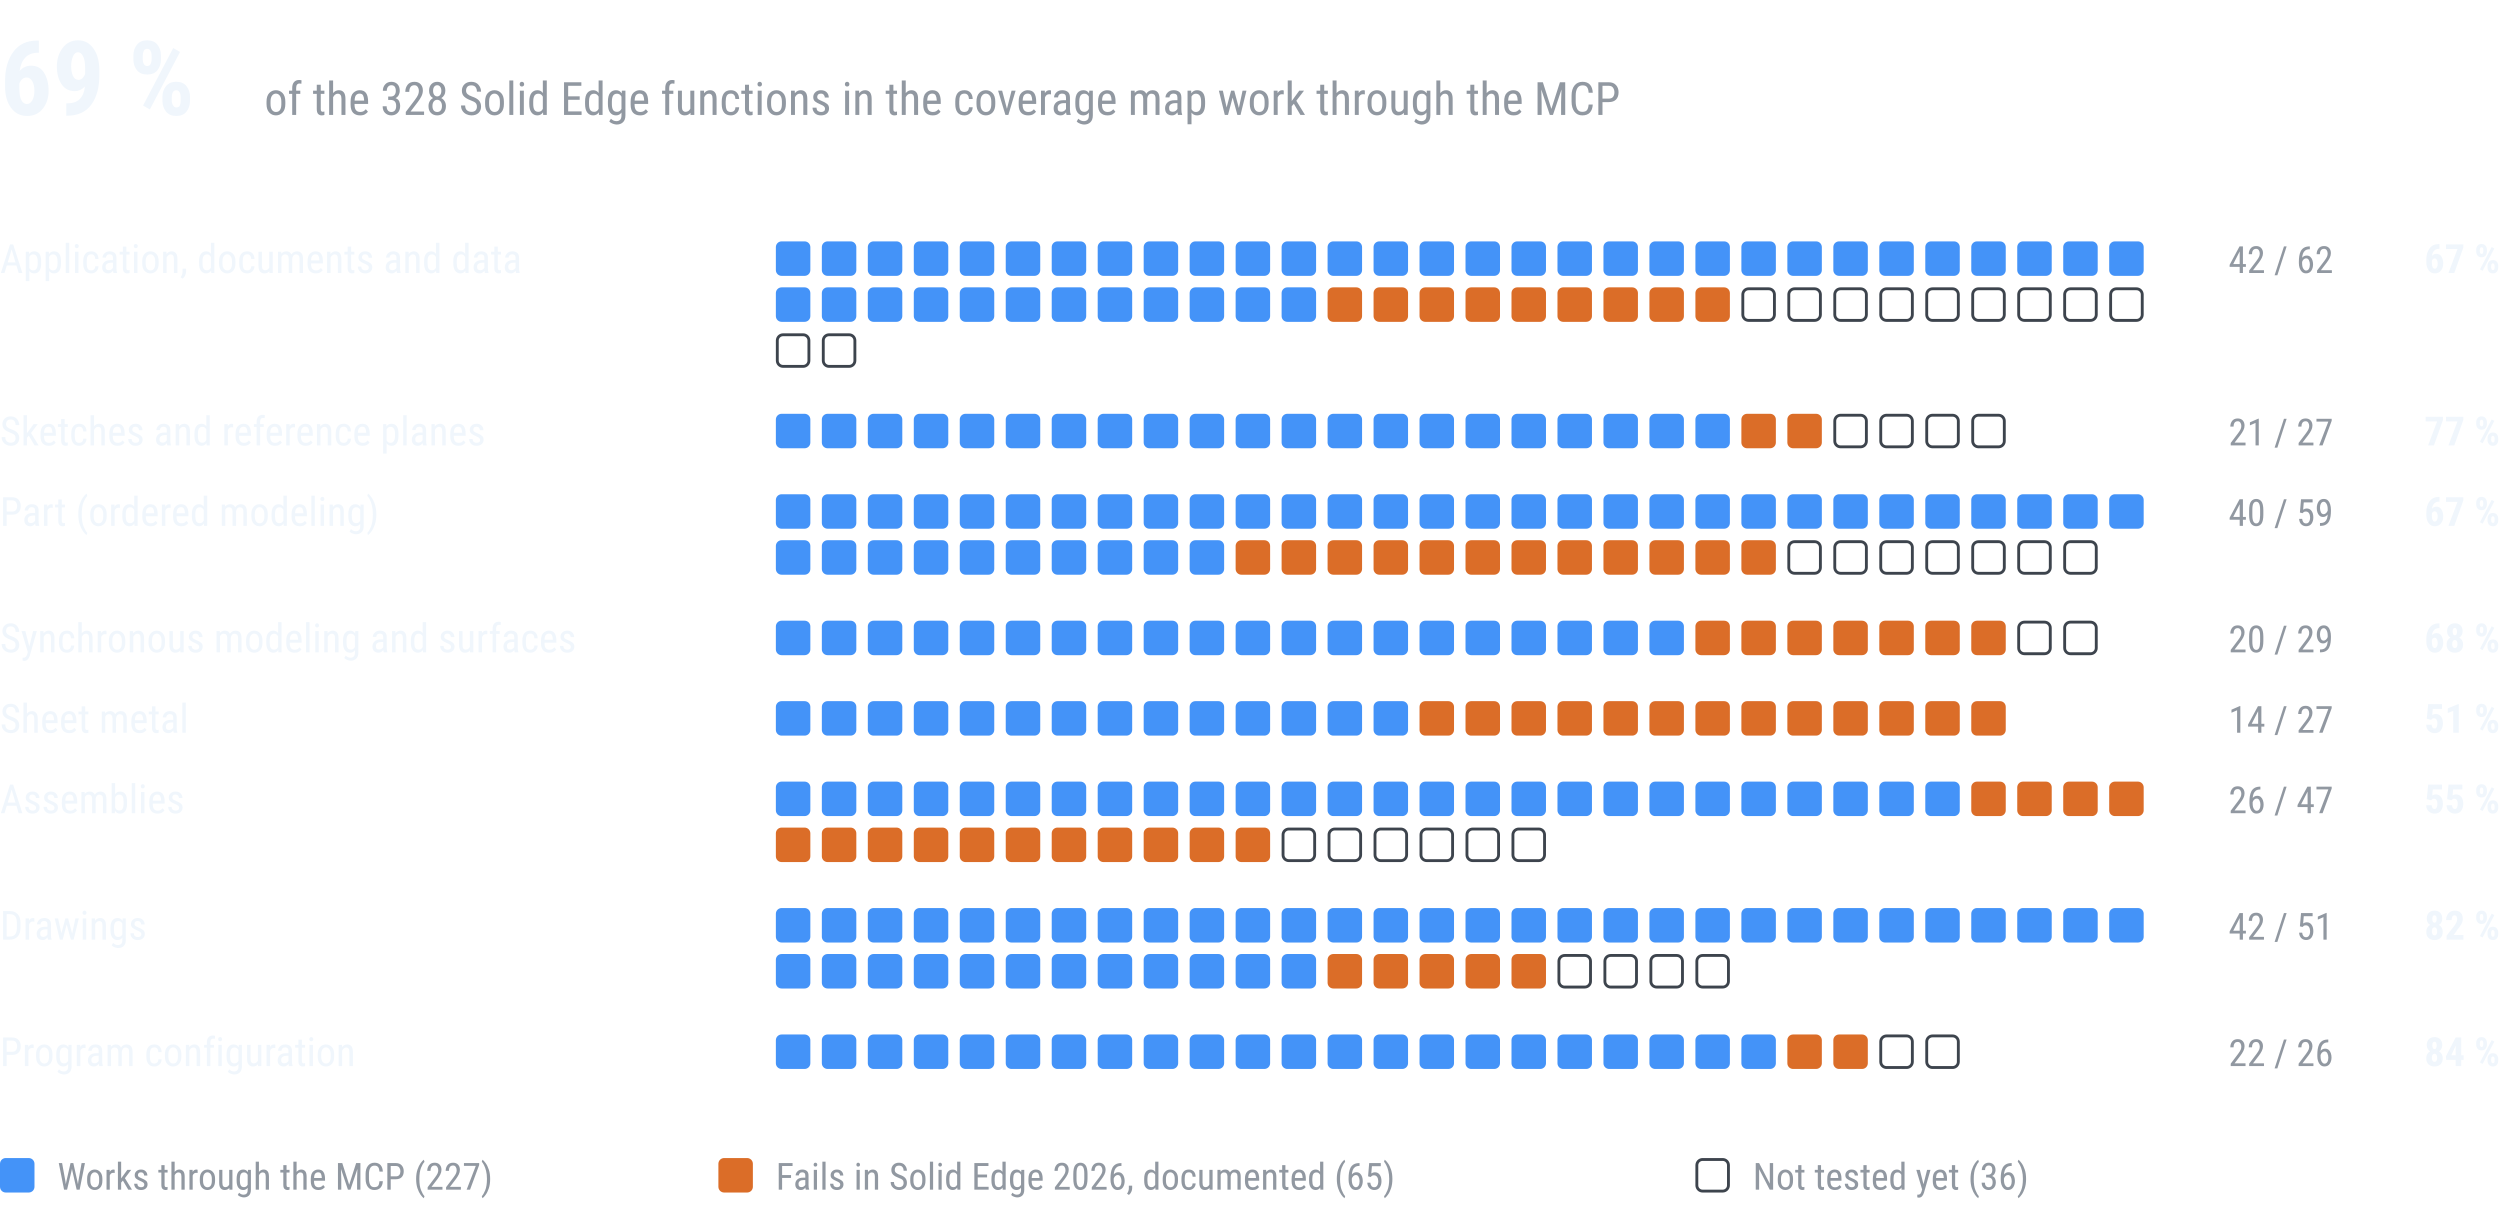
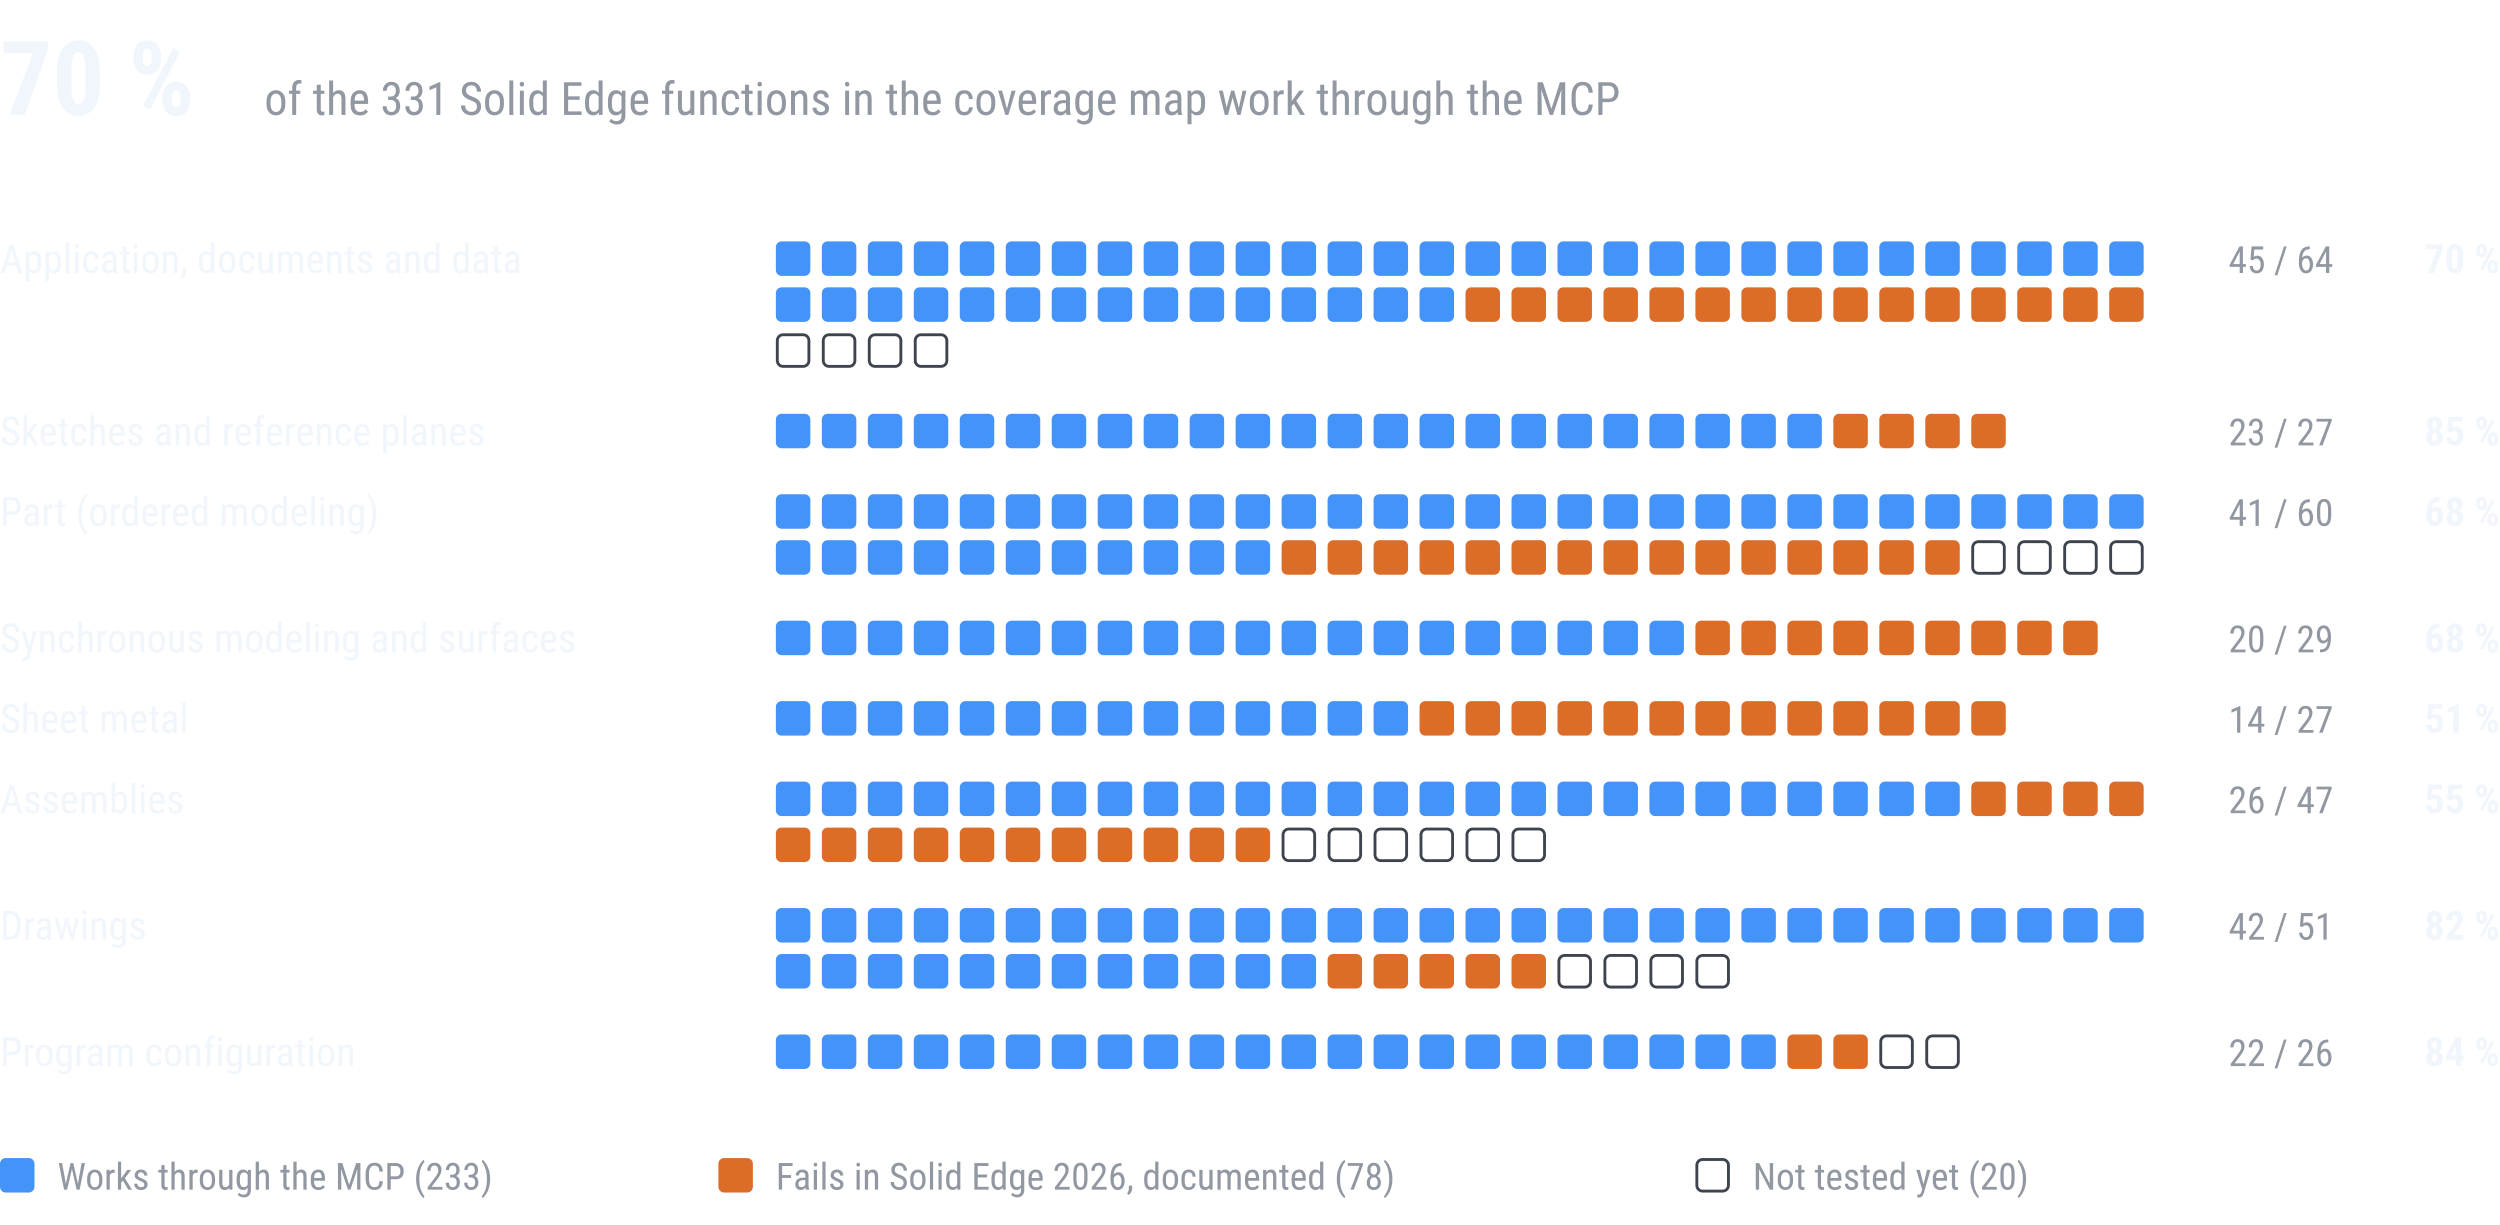
<svg xmlns="http://www.w3.org/2000/svg" width="870" height="426" viewBox="0 0 870 426" role="img" aria-labelledby="title desc">
  <g font-family="Bahnschrift, 'DIN Alternate', 'DIN 1451', D-DIN, Barlow, 'Roboto Condensed', 'Arial Narrow', sans-serif">
-     <text x="0" y="40" font-size="36" font-weight="600" fill="#f0f6fc">69 %</text>
-     <text x="92" y="40" font-size="16" fill="#9198a1">of the 328 Solid Edge functions in the coverage map work through the MCP</text>
+     <text x="0" y="40" font-size="36" font-weight="600" fill="#f0f6fc">70 %</text>
+     <text x="92" y="40" font-size="16" fill="#9198a1">of the 331 Solid Edge functions in the coverage map work through the MCP</text>
    <text x="0" y="95" font-size="14" fill="#f0f6fc">Application, documents and data</text>
    <rect x="270" y="84" width="12" height="12" rx="2" fill="#4493f8" />
    <rect x="286" y="84" width="12" height="12" rx="2" fill="#4493f8" />
    <rect x="302" y="84" width="12" height="12" rx="2" fill="#4493f8" />
    <rect x="318" y="84" width="12" height="12" rx="2" fill="#4493f8" />
    <rect x="334" y="84" width="12" height="12" rx="2" fill="#4493f8" />
    <rect x="350" y="84" width="12" height="12" rx="2" fill="#4493f8" />
    <rect x="366" y="84" width="12" height="12" rx="2" fill="#4493f8" />
    <rect x="382" y="84" width="12" height="12" rx="2" fill="#4493f8" />
    <rect x="398" y="84" width="12" height="12" rx="2" fill="#4493f8" />
    <rect x="414" y="84" width="12" height="12" rx="2" fill="#4493f8" />
    <rect x="430" y="84" width="12" height="12" rx="2" fill="#4493f8" />
    <rect x="446" y="84" width="12" height="12" rx="2" fill="#4493f8" />
    <rect x="462" y="84" width="12" height="12" rx="2" fill="#4493f8" />
    <rect x="478" y="84" width="12" height="12" rx="2" fill="#4493f8" />
    <rect x="494" y="84" width="12" height="12" rx="2" fill="#4493f8" />
    <rect x="510" y="84" width="12" height="12" rx="2" fill="#4493f8" />
    <rect x="526" y="84" width="12" height="12" rx="2" fill="#4493f8" />
    <rect x="542" y="84" width="12" height="12" rx="2" fill="#4493f8" />
    <rect x="558" y="84" width="12" height="12" rx="2" fill="#4493f8" />
    <rect x="574" y="84" width="12" height="12" rx="2" fill="#4493f8" />
    <rect x="590" y="84" width="12" height="12" rx="2" fill="#4493f8" />
    <rect x="606" y="84" width="12" height="12" rx="2" fill="#4493f8" />
    <rect x="622" y="84" width="12" height="12" rx="2" fill="#4493f8" />
    <rect x="638" y="84" width="12" height="12" rx="2" fill="#4493f8" />
    <rect x="654" y="84" width="12" height="12" rx="2" fill="#4493f8" />
    <rect x="670" y="84" width="12" height="12" rx="2" fill="#4493f8" />
    <rect x="686" y="84" width="12" height="12" rx="2" fill="#4493f8" />
    <rect x="702" y="84" width="12" height="12" rx="2" fill="#4493f8" />
    <rect x="718" y="84" width="12" height="12" rx="2" fill="#4493f8" />
    <rect x="734" y="84" width="12" height="12" rx="2" fill="#4493f8" />
    <rect x="270" y="100" width="12" height="12" rx="2" fill="#4493f8" />
    <rect x="286" y="100" width="12" height="12" rx="2" fill="#4493f8" />
    <rect x="302" y="100" width="12" height="12" rx="2" fill="#4493f8" />
    <rect x="318" y="100" width="12" height="12" rx="2" fill="#4493f8" />
    <rect x="334" y="100" width="12" height="12" rx="2" fill="#4493f8" />
    <rect x="350" y="100" width="12" height="12" rx="2" fill="#4493f8" />
    <rect x="366" y="100" width="12" height="12" rx="2" fill="#4493f8" />
    <rect x="382" y="100" width="12" height="12" rx="2" fill="#4493f8" />
    <rect x="398" y="100" width="12" height="12" rx="2" fill="#4493f8" />
    <rect x="414" y="100" width="12" height="12" rx="2" fill="#4493f8" />
    <rect x="430" y="100" width="12" height="12" rx="2" fill="#4493f8" />
    <rect x="446" y="100" width="12" height="12" rx="2" fill="#4493f8" />
-     <rect x="462" y="100" width="12" height="12" rx="2" fill="#db6d28" />
-     <rect x="478" y="100" width="12" height="12" rx="2" fill="#db6d28" />
-     <rect x="494" y="100" width="12" height="12" rx="2" fill="#db6d28" />
+     <rect x="462" y="100" width="12" height="12" rx="2" fill="#4493f8" />
+     <rect x="478" y="100" width="12" height="12" rx="2" fill="#4493f8" />
+     <rect x="494" y="100" width="12" height="12" rx="2" fill="#4493f8" />
    <rect x="510" y="100" width="12" height="12" rx="2" fill="#db6d28" />
    <rect x="526" y="100" width="12" height="12" rx="2" fill="#db6d28" />
    <rect x="542" y="100" width="12" height="12" rx="2" fill="#db6d28" />
    <rect x="558" y="100" width="12" height="12" rx="2" fill="#db6d28" />
    <rect x="574" y="100" width="12" height="12" rx="2" fill="#db6d28" />
    <rect x="590" y="100" width="12" height="12" rx="2" fill="#db6d28" />
-     <rect x="606.5" y="100.5" width="11" height="11" rx="2" fill="none" stroke="#3d444d" />
-     <rect x="622.5" y="100.5" width="11" height="11" rx="2" fill="none" stroke="#3d444d" />
-     <rect x="638.5" y="100.5" width="11" height="11" rx="2" fill="none" stroke="#3d444d" />
-     <rect x="654.5" y="100.5" width="11" height="11" rx="2" fill="none" stroke="#3d444d" />
-     <rect x="670.5" y="100.5" width="11" height="11" rx="2" fill="none" stroke="#3d444d" />
-     <rect x="686.5" y="100.5" width="11" height="11" rx="2" fill="none" stroke="#3d444d" />
-     <rect x="702.5" y="100.5" width="11" height="11" rx="2" fill="none" stroke="#3d444d" />
-     <rect x="718.5" y="100.5" width="11" height="11" rx="2" fill="none" stroke="#3d444d" />
-     <rect x="734.5" y="100.5" width="11" height="11" rx="2" fill="none" stroke="#3d444d" />
+     <rect x="606" y="100" width="12" height="12" rx="2" fill="#db6d28" />
+     <rect x="622" y="100" width="12" height="12" rx="2" fill="#db6d28" />
+     <rect x="638" y="100" width="12" height="12" rx="2" fill="#db6d28" />
+     <rect x="654" y="100" width="12" height="12" rx="2" fill="#db6d28" />
+     <rect x="670" y="100" width="12" height="12" rx="2" fill="#db6d28" />
+     <rect x="686" y="100" width="12" height="12" rx="2" fill="#db6d28" />
+     <rect x="702" y="100" width="12" height="12" rx="2" fill="#db6d28" />
+     <rect x="718" y="100" width="12" height="12" rx="2" fill="#db6d28" />
+     <rect x="734" y="100" width="12" height="12" rx="2" fill="#db6d28" />
    <rect x="270.5" y="116.5" width="11" height="11" rx="2" fill="none" stroke="#3d444d" />
    <rect x="286.5" y="116.5" width="11" height="11" rx="2" fill="none" stroke="#3d444d" />
-     <text x="812" y="95" font-size="13" text-anchor="end" fill="#9198a1">42 / 62</text>
-     <text x="870" y="95" font-size="14" font-weight="600" text-anchor="end" fill="#f0f6fc">67 %</text>
+     <rect x="302.5" y="116.5" width="11" height="11" rx="2" fill="none" stroke="#3d444d" />
+     <rect x="318.5" y="116.5" width="11" height="11" rx="2" fill="none" stroke="#3d444d" />
+     <text x="812" y="95" font-size="13" text-anchor="end" fill="#9198a1">45 / 64</text>
+     <text x="870" y="95" font-size="14" font-weight="600" text-anchor="end" fill="#f0f6fc">70 %</text>
    <text x="0" y="155" font-size="14" fill="#f0f6fc">Sketches and reference planes</text>
    <rect x="270" y="144" width="12" height="12" rx="2" fill="#4493f8" />
    <rect x="286" y="144" width="12" height="12" rx="2" fill="#4493f8" />
    <rect x="302" y="144" width="12" height="12" rx="2" fill="#4493f8" />
    <rect x="318" y="144" width="12" height="12" rx="2" fill="#4493f8" />
    <rect x="334" y="144" width="12" height="12" rx="2" fill="#4493f8" />
    <rect x="350" y="144" width="12" height="12" rx="2" fill="#4493f8" />
    <rect x="366" y="144" width="12" height="12" rx="2" fill="#4493f8" />
    <rect x="382" y="144" width="12" height="12" rx="2" fill="#4493f8" />
    <rect x="398" y="144" width="12" height="12" rx="2" fill="#4493f8" />
    <rect x="414" y="144" width="12" height="12" rx="2" fill="#4493f8" />
    <rect x="430" y="144" width="12" height="12" rx="2" fill="#4493f8" />
    <rect x="446" y="144" width="12" height="12" rx="2" fill="#4493f8" />
    <rect x="462" y="144" width="12" height="12" rx="2" fill="#4493f8" />
    <rect x="478" y="144" width="12" height="12" rx="2" fill="#4493f8" />
    <rect x="494" y="144" width="12" height="12" rx="2" fill="#4493f8" />
    <rect x="510" y="144" width="12" height="12" rx="2" fill="#4493f8" />
    <rect x="526" y="144" width="12" height="12" rx="2" fill="#4493f8" />
    <rect x="542" y="144" width="12" height="12" rx="2" fill="#4493f8" />
    <rect x="558" y="144" width="12" height="12" rx="2" fill="#4493f8" />
    <rect x="574" y="144" width="12" height="12" rx="2" fill="#4493f8" />
    <rect x="590" y="144" width="12" height="12" rx="2" fill="#4493f8" />
-     <rect x="606" y="144" width="12" height="12" rx="2" fill="#db6d28" />
-     <rect x="622" y="144" width="12" height="12" rx="2" fill="#db6d28" />
-     <rect x="638.5" y="144.5" width="11" height="11" rx="2" fill="none" stroke="#3d444d" />
-     <rect x="654.5" y="144.5" width="11" height="11" rx="2" fill="none" stroke="#3d444d" />
-     <rect x="670.5" y="144.5" width="11" height="11" rx="2" fill="none" stroke="#3d444d" />
-     <rect x="686.5" y="144.5" width="11" height="11" rx="2" fill="none" stroke="#3d444d" />
-     <text x="812" y="155" font-size="13" text-anchor="end" fill="#9198a1">21 / 27</text>
-     <text x="870" y="155" font-size="14" font-weight="600" text-anchor="end" fill="#f0f6fc">77 %</text>
+     <rect x="606" y="144" width="12" height="12" rx="2" fill="#4493f8" />
+     <rect x="622" y="144" width="12" height="12" rx="2" fill="#4493f8" />
+     <rect x="638" y="144" width="12" height="12" rx="2" fill="#db6d28" />
+     <rect x="654" y="144" width="12" height="12" rx="2" fill="#db6d28" />
+     <rect x="670" y="144" width="12" height="12" rx="2" fill="#db6d28" />
+     <rect x="686" y="144" width="12" height="12" rx="2" fill="#db6d28" />
+     <text x="812" y="155" font-size="13" text-anchor="end" fill="#9198a1">23 / 27</text>
+     <text x="870" y="155" font-size="14" font-weight="600" text-anchor="end" fill="#f0f6fc">85 %</text>
    <text x="0" y="183" font-size="14" fill="#f0f6fc">Part (ordered modeling)</text>
    <rect x="270" y="172" width="12" height="12" rx="2" fill="#4493f8" />
    <rect x="286" y="172" width="12" height="12" rx="2" fill="#4493f8" />
    <rect x="302" y="172" width="12" height="12" rx="2" fill="#4493f8" />
    <rect x="318" y="172" width="12" height="12" rx="2" fill="#4493f8" />
    <rect x="334" y="172" width="12" height="12" rx="2" fill="#4493f8" />
    <rect x="350" y="172" width="12" height="12" rx="2" fill="#4493f8" />
    <rect x="366" y="172" width="12" height="12" rx="2" fill="#4493f8" />
    <rect x="382" y="172" width="12" height="12" rx="2" fill="#4493f8" />
    <rect x="398" y="172" width="12" height="12" rx="2" fill="#4493f8" />
    <rect x="414" y="172" width="12" height="12" rx="2" fill="#4493f8" />
    <rect x="430" y="172" width="12" height="12" rx="2" fill="#4493f8" />
    <rect x="446" y="172" width="12" height="12" rx="2" fill="#4493f8" />
    <rect x="462" y="172" width="12" height="12" rx="2" fill="#4493f8" />
    <rect x="478" y="172" width="12" height="12" rx="2" fill="#4493f8" />
    <rect x="494" y="172" width="12" height="12" rx="2" fill="#4493f8" />
    <rect x="510" y="172" width="12" height="12" rx="2" fill="#4493f8" />
    <rect x="526" y="172" width="12" height="12" rx="2" fill="#4493f8" />
    <rect x="542" y="172" width="12" height="12" rx="2" fill="#4493f8" />
    <rect x="558" y="172" width="12" height="12" rx="2" fill="#4493f8" />
    <rect x="574" y="172" width="12" height="12" rx="2" fill="#4493f8" />
    <rect x="590" y="172" width="12" height="12" rx="2" fill="#4493f8" />
    <rect x="606" y="172" width="12" height="12" rx="2" fill="#4493f8" />
    <rect x="622" y="172" width="12" height="12" rx="2" fill="#4493f8" />
    <rect x="638" y="172" width="12" height="12" rx="2" fill="#4493f8" />
    <rect x="654" y="172" width="12" height="12" rx="2" fill="#4493f8" />
    <rect x="670" y="172" width="12" height="12" rx="2" fill="#4493f8" />
    <rect x="686" y="172" width="12" height="12" rx="2" fill="#4493f8" />
    <rect x="702" y="172" width="12" height="12" rx="2" fill="#4493f8" />
    <rect x="718" y="172" width="12" height="12" rx="2" fill="#4493f8" />
    <rect x="734" y="172" width="12" height="12" rx="2" fill="#4493f8" />
    <rect x="270" y="188" width="12" height="12" rx="2" fill="#4493f8" />
    <rect x="286" y="188" width="12" height="12" rx="2" fill="#4493f8" />
    <rect x="302" y="188" width="12" height="12" rx="2" fill="#4493f8" />
    <rect x="318" y="188" width="12" height="12" rx="2" fill="#4493f8" />
    <rect x="334" y="188" width="12" height="12" rx="2" fill="#4493f8" />
    <rect x="350" y="188" width="12" height="12" rx="2" fill="#4493f8" />
    <rect x="366" y="188" width="12" height="12" rx="2" fill="#4493f8" />
    <rect x="382" y="188" width="12" height="12" rx="2" fill="#4493f8" />
    <rect x="398" y="188" width="12" height="12" rx="2" fill="#4493f8" />
    <rect x="414" y="188" width="12" height="12" rx="2" fill="#4493f8" />
-     <rect x="430" y="188" width="12" height="12" rx="2" fill="#db6d28" />
+     <rect x="430" y="188" width="12" height="12" rx="2" fill="#4493f8" />
    <rect x="446" y="188" width="12" height="12" rx="2" fill="#db6d28" />
    <rect x="462" y="188" width="12" height="12" rx="2" fill="#db6d28" />
    <rect x="478" y="188" width="12" height="12" rx="2" fill="#db6d28" />
    <rect x="494" y="188" width="12" height="12" rx="2" fill="#db6d28" />
    <rect x="510" y="188" width="12" height="12" rx="2" fill="#db6d28" />
    <rect x="526" y="188" width="12" height="12" rx="2" fill="#db6d28" />
    <rect x="542" y="188" width="12" height="12" rx="2" fill="#db6d28" />
    <rect x="558" y="188" width="12" height="12" rx="2" fill="#db6d28" />
    <rect x="574" y="188" width="12" height="12" rx="2" fill="#db6d28" />
    <rect x="590" y="188" width="12" height="12" rx="2" fill="#db6d28" />
    <rect x="606" y="188" width="12" height="12" rx="2" fill="#db6d28" />
-     <rect x="622.5" y="188.5" width="11" height="11" rx="2" fill="none" stroke="#3d444d" />
-     <rect x="638.5" y="188.5" width="11" height="11" rx="2" fill="none" stroke="#3d444d" />
-     <rect x="654.5" y="188.5" width="11" height="11" rx="2" fill="none" stroke="#3d444d" />
-     <rect x="670.5" y="188.5" width="11" height="11" rx="2" fill="none" stroke="#3d444d" />
+     <rect x="622" y="188" width="12" height="12" rx="2" fill="#db6d28" />
+     <rect x="638" y="188" width="12" height="12" rx="2" fill="#db6d28" />
+     <rect x="654" y="188" width="12" height="12" rx="2" fill="#db6d28" />
+     <rect x="670" y="188" width="12" height="12" rx="2" fill="#db6d28" />
    <rect x="686.5" y="188.5" width="11" height="11" rx="2" fill="none" stroke="#3d444d" />
    <rect x="702.5" y="188.5" width="11" height="11" rx="2" fill="none" stroke="#3d444d" />
    <rect x="718.5" y="188.5" width="11" height="11" rx="2" fill="none" stroke="#3d444d" />
-     <text x="812" y="183" font-size="13" text-anchor="end" fill="#9198a1">40 / 59</text>
-     <text x="870" y="183" font-size="14" font-weight="600" text-anchor="end" fill="#f0f6fc">67 %</text>
+     <rect x="734.5" y="188.5" width="11" height="11" rx="2" fill="none" stroke="#3d444d" />
+     <text x="812" y="183" font-size="13" text-anchor="end" fill="#9198a1">41 / 60</text>
+     <text x="870" y="183" font-size="14" font-weight="600" text-anchor="end" fill="#f0f6fc">68 %</text>
    <text x="0" y="227" font-size="14" fill="#f0f6fc">Synchronous modeling and surfaces</text>
    <rect x="270" y="216" width="12" height="12" rx="2" fill="#4493f8" />
    <rect x="286" y="216" width="12" height="12" rx="2" fill="#4493f8" />
    <rect x="302" y="216" width="12" height="12" rx="2" fill="#4493f8" />
    <rect x="318" y="216" width="12" height="12" rx="2" fill="#4493f8" />
    <rect x="334" y="216" width="12" height="12" rx="2" fill="#4493f8" />
    <rect x="350" y="216" width="12" height="12" rx="2" fill="#4493f8" />
    <rect x="366" y="216" width="12" height="12" rx="2" fill="#4493f8" />
    <rect x="382" y="216" width="12" height="12" rx="2" fill="#4493f8" />
    <rect x="398" y="216" width="12" height="12" rx="2" fill="#4493f8" />
    <rect x="414" y="216" width="12" height="12" rx="2" fill="#4493f8" />
    <rect x="430" y="216" width="12" height="12" rx="2" fill="#4493f8" />
    <rect x="446" y="216" width="12" height="12" rx="2" fill="#4493f8" />
    <rect x="462" y="216" width="12" height="12" rx="2" fill="#4493f8" />
    <rect x="478" y="216" width="12" height="12" rx="2" fill="#4493f8" />
    <rect x="494" y="216" width="12" height="12" rx="2" fill="#4493f8" />
    <rect x="510" y="216" width="12" height="12" rx="2" fill="#4493f8" />
    <rect x="526" y="216" width="12" height="12" rx="2" fill="#4493f8" />
    <rect x="542" y="216" width="12" height="12" rx="2" fill="#4493f8" />
    <rect x="558" y="216" width="12" height="12" rx="2" fill="#4493f8" />
    <rect x="574" y="216" width="12" height="12" rx="2" fill="#4493f8" />
    <rect x="590" y="216" width="12" height="12" rx="2" fill="#db6d28" />
    <rect x="606" y="216" width="12" height="12" rx="2" fill="#db6d28" />
    <rect x="622" y="216" width="12" height="12" rx="2" fill="#db6d28" />
    <rect x="638" y="216" width="12" height="12" rx="2" fill="#db6d28" />
    <rect x="654" y="216" width="12" height="12" rx="2" fill="#db6d28" />
    <rect x="670" y="216" width="12" height="12" rx="2" fill="#db6d28" />
    <rect x="686" y="216" width="12" height="12" rx="2" fill="#db6d28" />
-     <rect x="702.5" y="216.5" width="11" height="11" rx="2" fill="none" stroke="#3d444d" />
-     <rect x="718.5" y="216.5" width="11" height="11" rx="2" fill="none" stroke="#3d444d" />
+     <rect x="702" y="216" width="12" height="12" rx="2" fill="#db6d28" />
+     <rect x="718" y="216" width="12" height="12" rx="2" fill="#db6d28" />
    <text x="812" y="227" font-size="13" text-anchor="end" fill="#9198a1">20 / 29</text>
    <text x="870" y="227" font-size="14" font-weight="600" text-anchor="end" fill="#f0f6fc">68 %</text>
    <text x="0" y="255" font-size="14" fill="#f0f6fc">Sheet metal</text>
    <rect x="270" y="244" width="12" height="12" rx="2" fill="#4493f8" />
    <rect x="286" y="244" width="12" height="12" rx="2" fill="#4493f8" />
    <rect x="302" y="244" width="12" height="12" rx="2" fill="#4493f8" />
    <rect x="318" y="244" width="12" height="12" rx="2" fill="#4493f8" />
    <rect x="334" y="244" width="12" height="12" rx="2" fill="#4493f8" />
    <rect x="350" y="244" width="12" height="12" rx="2" fill="#4493f8" />
    <rect x="366" y="244" width="12" height="12" rx="2" fill="#4493f8" />
    <rect x="382" y="244" width="12" height="12" rx="2" fill="#4493f8" />
    <rect x="398" y="244" width="12" height="12" rx="2" fill="#4493f8" />
    <rect x="414" y="244" width="12" height="12" rx="2" fill="#4493f8" />
    <rect x="430" y="244" width="12" height="12" rx="2" fill="#4493f8" />
    <rect x="446" y="244" width="12" height="12" rx="2" fill="#4493f8" />
    <rect x="462" y="244" width="12" height="12" rx="2" fill="#4493f8" />
    <rect x="478" y="244" width="12" height="12" rx="2" fill="#4493f8" />
    <rect x="494" y="244" width="12" height="12" rx="2" fill="#db6d28" />
    <rect x="510" y="244" width="12" height="12" rx="2" fill="#db6d28" />
    <rect x="526" y="244" width="12" height="12" rx="2" fill="#db6d28" />
    <rect x="542" y="244" width="12" height="12" rx="2" fill="#db6d28" />
    <rect x="558" y="244" width="12" height="12" rx="2" fill="#db6d28" />
    <rect x="574" y="244" width="12" height="12" rx="2" fill="#db6d28" />
    <rect x="590" y="244" width="12" height="12" rx="2" fill="#db6d28" />
    <rect x="606" y="244" width="12" height="12" rx="2" fill="#db6d28" />
    <rect x="622" y="244" width="12" height="12" rx="2" fill="#db6d28" />
    <rect x="638" y="244" width="12" height="12" rx="2" fill="#db6d28" />
    <rect x="654" y="244" width="12" height="12" rx="2" fill="#db6d28" />
    <rect x="670" y="244" width="12" height="12" rx="2" fill="#db6d28" />
    <rect x="686" y="244" width="12" height="12" rx="2" fill="#db6d28" />
    <text x="812" y="255" font-size="13" text-anchor="end" fill="#9198a1">14 / 27</text>
    <text x="870" y="255" font-size="14" font-weight="600" text-anchor="end" fill="#f0f6fc">51 %</text>
    <text x="0" y="283" font-size="14" fill="#f0f6fc">Assemblies</text>
    <rect x="270" y="272" width="12" height="12" rx="2" fill="#4493f8" />
    <rect x="286" y="272" width="12" height="12" rx="2" fill="#4493f8" />
    <rect x="302" y="272" width="12" height="12" rx="2" fill="#4493f8" />
    <rect x="318" y="272" width="12" height="12" rx="2" fill="#4493f8" />
    <rect x="334" y="272" width="12" height="12" rx="2" fill="#4493f8" />
    <rect x="350" y="272" width="12" height="12" rx="2" fill="#4493f8" />
    <rect x="366" y="272" width="12" height="12" rx="2" fill="#4493f8" />
    <rect x="382" y="272" width="12" height="12" rx="2" fill="#4493f8" />
    <rect x="398" y="272" width="12" height="12" rx="2" fill="#4493f8" />
    <rect x="414" y="272" width="12" height="12" rx="2" fill="#4493f8" />
    <rect x="430" y="272" width="12" height="12" rx="2" fill="#4493f8" />
    <rect x="446" y="272" width="12" height="12" rx="2" fill="#4493f8" />
    <rect x="462" y="272" width="12" height="12" rx="2" fill="#4493f8" />
    <rect x="478" y="272" width="12" height="12" rx="2" fill="#4493f8" />
    <rect x="494" y="272" width="12" height="12" rx="2" fill="#4493f8" />
    <rect x="510" y="272" width="12" height="12" rx="2" fill="#4493f8" />
    <rect x="526" y="272" width="12" height="12" rx="2" fill="#4493f8" />
    <rect x="542" y="272" width="12" height="12" rx="2" fill="#4493f8" />
    <rect x="558" y="272" width="12" height="12" rx="2" fill="#4493f8" />
    <rect x="574" y="272" width="12" height="12" rx="2" fill="#4493f8" />
    <rect x="590" y="272" width="12" height="12" rx="2" fill="#4493f8" />
    <rect x="606" y="272" width="12" height="12" rx="2" fill="#4493f8" />
    <rect x="622" y="272" width="12" height="12" rx="2" fill="#4493f8" />
    <rect x="638" y="272" width="12" height="12" rx="2" fill="#4493f8" />
    <rect x="654" y="272" width="12" height="12" rx="2" fill="#4493f8" />
    <rect x="670" y="272" width="12" height="12" rx="2" fill="#4493f8" />
    <rect x="686" y="272" width="12" height="12" rx="2" fill="#db6d28" />
    <rect x="702" y="272" width="12" height="12" rx="2" fill="#db6d28" />
    <rect x="718" y="272" width="12" height="12" rx="2" fill="#db6d28" />
    <rect x="734" y="272" width="12" height="12" rx="2" fill="#db6d28" />
    <rect x="270" y="288" width="12" height="12" rx="2" fill="#db6d28" />
    <rect x="286" y="288" width="12" height="12" rx="2" fill="#db6d28" />
    <rect x="302" y="288" width="12" height="12" rx="2" fill="#db6d28" />
    <rect x="318" y="288" width="12" height="12" rx="2" fill="#db6d28" />
    <rect x="334" y="288" width="12" height="12" rx="2" fill="#db6d28" />
    <rect x="350" y="288" width="12" height="12" rx="2" fill="#db6d28" />
    <rect x="366" y="288" width="12" height="12" rx="2" fill="#db6d28" />
    <rect x="382" y="288" width="12" height="12" rx="2" fill="#db6d28" />
    <rect x="398" y="288" width="12" height="12" rx="2" fill="#db6d28" />
    <rect x="414" y="288" width="12" height="12" rx="2" fill="#db6d28" />
    <rect x="430" y="288" width="12" height="12" rx="2" fill="#db6d28" />
    <rect x="446.5" y="288.5" width="11" height="11" rx="2" fill="none" stroke="#3d444d" />
    <rect x="462.5" y="288.5" width="11" height="11" rx="2" fill="none" stroke="#3d444d" />
    <rect x="478.5" y="288.5" width="11" height="11" rx="2" fill="none" stroke="#3d444d" />
    <rect x="494.5" y="288.5" width="11" height="11" rx="2" fill="none" stroke="#3d444d" />
    <rect x="510.5" y="288.5" width="11" height="11" rx="2" fill="none" stroke="#3d444d" />
    <rect x="526.5" y="288.5" width="11" height="11" rx="2" fill="none" stroke="#3d444d" />
    <text x="812" y="283" font-size="13" text-anchor="end" fill="#9198a1">26 / 47</text>
    <text x="870" y="283" font-size="14" font-weight="600" text-anchor="end" fill="#f0f6fc">55 %</text>
    <text x="0" y="327" font-size="14" fill="#f0f6fc">Drawings</text>
    <rect x="270" y="316" width="12" height="12" rx="2" fill="#4493f8" />
    <rect x="286" y="316" width="12" height="12" rx="2" fill="#4493f8" />
    <rect x="302" y="316" width="12" height="12" rx="2" fill="#4493f8" />
    <rect x="318" y="316" width="12" height="12" rx="2" fill="#4493f8" />
    <rect x="334" y="316" width="12" height="12" rx="2" fill="#4493f8" />
    <rect x="350" y="316" width="12" height="12" rx="2" fill="#4493f8" />
    <rect x="366" y="316" width="12" height="12" rx="2" fill="#4493f8" />
    <rect x="382" y="316" width="12" height="12" rx="2" fill="#4493f8" />
    <rect x="398" y="316" width="12" height="12" rx="2" fill="#4493f8" />
    <rect x="414" y="316" width="12" height="12" rx="2" fill="#4493f8" />
    <rect x="430" y="316" width="12" height="12" rx="2" fill="#4493f8" />
    <rect x="446" y="316" width="12" height="12" rx="2" fill="#4493f8" />
    <rect x="462" y="316" width="12" height="12" rx="2" fill="#4493f8" />
    <rect x="478" y="316" width="12" height="12" rx="2" fill="#4493f8" />
    <rect x="494" y="316" width="12" height="12" rx="2" fill="#4493f8" />
    <rect x="510" y="316" width="12" height="12" rx="2" fill="#4493f8" />
    <rect x="526" y="316" width="12" height="12" rx="2" fill="#4493f8" />
    <rect x="542" y="316" width="12" height="12" rx="2" fill="#4493f8" />
    <rect x="558" y="316" width="12" height="12" rx="2" fill="#4493f8" />
    <rect x="574" y="316" width="12" height="12" rx="2" fill="#4493f8" />
    <rect x="590" y="316" width="12" height="12" rx="2" fill="#4493f8" />
    <rect x="606" y="316" width="12" height="12" rx="2" fill="#4493f8" />
    <rect x="622" y="316" width="12" height="12" rx="2" fill="#4493f8" />
    <rect x="638" y="316" width="12" height="12" rx="2" fill="#4493f8" />
    <rect x="654" y="316" width="12" height="12" rx="2" fill="#4493f8" />
    <rect x="670" y="316" width="12" height="12" rx="2" fill="#4493f8" />
    <rect x="686" y="316" width="12" height="12" rx="2" fill="#4493f8" />
    <rect x="702" y="316" width="12" height="12" rx="2" fill="#4493f8" />
    <rect x="718" y="316" width="12" height="12" rx="2" fill="#4493f8" />
    <rect x="734" y="316" width="12" height="12" rx="2" fill="#4493f8" />
    <rect x="270" y="332" width="12" height="12" rx="2" fill="#4493f8" />
    <rect x="286" y="332" width="12" height="12" rx="2" fill="#4493f8" />
    <rect x="302" y="332" width="12" height="12" rx="2" fill="#4493f8" />
    <rect x="318" y="332" width="12" height="12" rx="2" fill="#4493f8" />
    <rect x="334" y="332" width="12" height="12" rx="2" fill="#4493f8" />
    <rect x="350" y="332" width="12" height="12" rx="2" fill="#4493f8" />
    <rect x="366" y="332" width="12" height="12" rx="2" fill="#4493f8" />
    <rect x="382" y="332" width="12" height="12" rx="2" fill="#4493f8" />
    <rect x="398" y="332" width="12" height="12" rx="2" fill="#4493f8" />
    <rect x="414" y="332" width="12" height="12" rx="2" fill="#4493f8" />
    <rect x="430" y="332" width="12" height="12" rx="2" fill="#4493f8" />
    <rect x="446" y="332" width="12" height="12" rx="2" fill="#4493f8" />
    <rect x="462" y="332" width="12" height="12" rx="2" fill="#db6d28" />
    <rect x="478" y="332" width="12" height="12" rx="2" fill="#db6d28" />
    <rect x="494" y="332" width="12" height="12" rx="2" fill="#db6d28" />
    <rect x="510" y="332" width="12" height="12" rx="2" fill="#db6d28" />
    <rect x="526" y="332" width="12" height="12" rx="2" fill="#db6d28" />
    <rect x="542.5" y="332.5" width="11" height="11" rx="2" fill="none" stroke="#3d444d" />
    <rect x="558.5" y="332.5" width="11" height="11" rx="2" fill="none" stroke="#3d444d" />
    <rect x="574.5" y="332.5" width="11" height="11" rx="2" fill="none" stroke="#3d444d" />
    <rect x="590.5" y="332.5" width="11" height="11" rx="2" fill="none" stroke="#3d444d" />
    <text x="812" y="327" font-size="13" text-anchor="end" fill="#9198a1">42 / 51</text>
    <text x="870" y="327" font-size="14" font-weight="600" text-anchor="end" fill="#f0f6fc">82 %</text>
    <text x="0" y="371" font-size="14" fill="#f0f6fc">Program configuration</text>
    <rect x="270" y="360" width="12" height="12" rx="2" fill="#4493f8" />
    <rect x="286" y="360" width="12" height="12" rx="2" fill="#4493f8" />
    <rect x="302" y="360" width="12" height="12" rx="2" fill="#4493f8" />
    <rect x="318" y="360" width="12" height="12" rx="2" fill="#4493f8" />
    <rect x="334" y="360" width="12" height="12" rx="2" fill="#4493f8" />
    <rect x="350" y="360" width="12" height="12" rx="2" fill="#4493f8" />
    <rect x="366" y="360" width="12" height="12" rx="2" fill="#4493f8" />
    <rect x="382" y="360" width="12" height="12" rx="2" fill="#4493f8" />
    <rect x="398" y="360" width="12" height="12" rx="2" fill="#4493f8" />
    <rect x="414" y="360" width="12" height="12" rx="2" fill="#4493f8" />
    <rect x="430" y="360" width="12" height="12" rx="2" fill="#4493f8" />
    <rect x="446" y="360" width="12" height="12" rx="2" fill="#4493f8" />
    <rect x="462" y="360" width="12" height="12" rx="2" fill="#4493f8" />
    <rect x="478" y="360" width="12" height="12" rx="2" fill="#4493f8" />
    <rect x="494" y="360" width="12" height="12" rx="2" fill="#4493f8" />
    <rect x="510" y="360" width="12" height="12" rx="2" fill="#4493f8" />
    <rect x="526" y="360" width="12" height="12" rx="2" fill="#4493f8" />
    <rect x="542" y="360" width="12" height="12" rx="2" fill="#4493f8" />
    <rect x="558" y="360" width="12" height="12" rx="2" fill="#4493f8" />
    <rect x="574" y="360" width="12" height="12" rx="2" fill="#4493f8" />
    <rect x="590" y="360" width="12" height="12" rx="2" fill="#4493f8" />
    <rect x="606" y="360" width="12" height="12" rx="2" fill="#4493f8" />
    <rect x="622" y="360" width="12" height="12" rx="2" fill="#db6d28" />
    <rect x="638" y="360" width="12" height="12" rx="2" fill="#db6d28" />
    <rect x="654.5" y="360.5" width="11" height="11" rx="2" fill="none" stroke="#3d444d" />
    <rect x="670.5" y="360.5" width="11" height="11" rx="2" fill="none" stroke="#3d444d" />
    <text x="812" y="371" font-size="13" text-anchor="end" fill="#9198a1">22 / 26</text>
    <text x="870" y="371" font-size="14" font-weight="600" text-anchor="end" fill="#f0f6fc">84 %</text>
    <rect x="0" y="403" width="12" height="12" rx="2" fill="#4493f8" />
-     <text x="20" y="414" font-size="13" fill="#9198a1">Works through the MCP (227)</text>
+     <text x="20" y="414" font-size="13" fill="#9198a1">Works through the MCP (233)</text>
    <rect x="250" y="403" width="12" height="12" rx="2" fill="#db6d28" />
-     <text x="270" y="414" font-size="13" fill="#9198a1">Fails in Solid Edge 2026, documented (65)</text>
+     <text x="270" y="414" font-size="13" fill="#9198a1">Fails in Solid Edge 2026, documented (78)</text>
    <rect x="590.5" y="403.5" width="11" height="11" rx="2" fill="none" stroke="#3d444d" />
-     <text x="610" y="414" font-size="13" fill="#9198a1">Not tested yet (36)</text>
+     <text x="610" y="414" font-size="13" fill="#9198a1">Not tested yet (20)</text>
  </g>
</svg>
